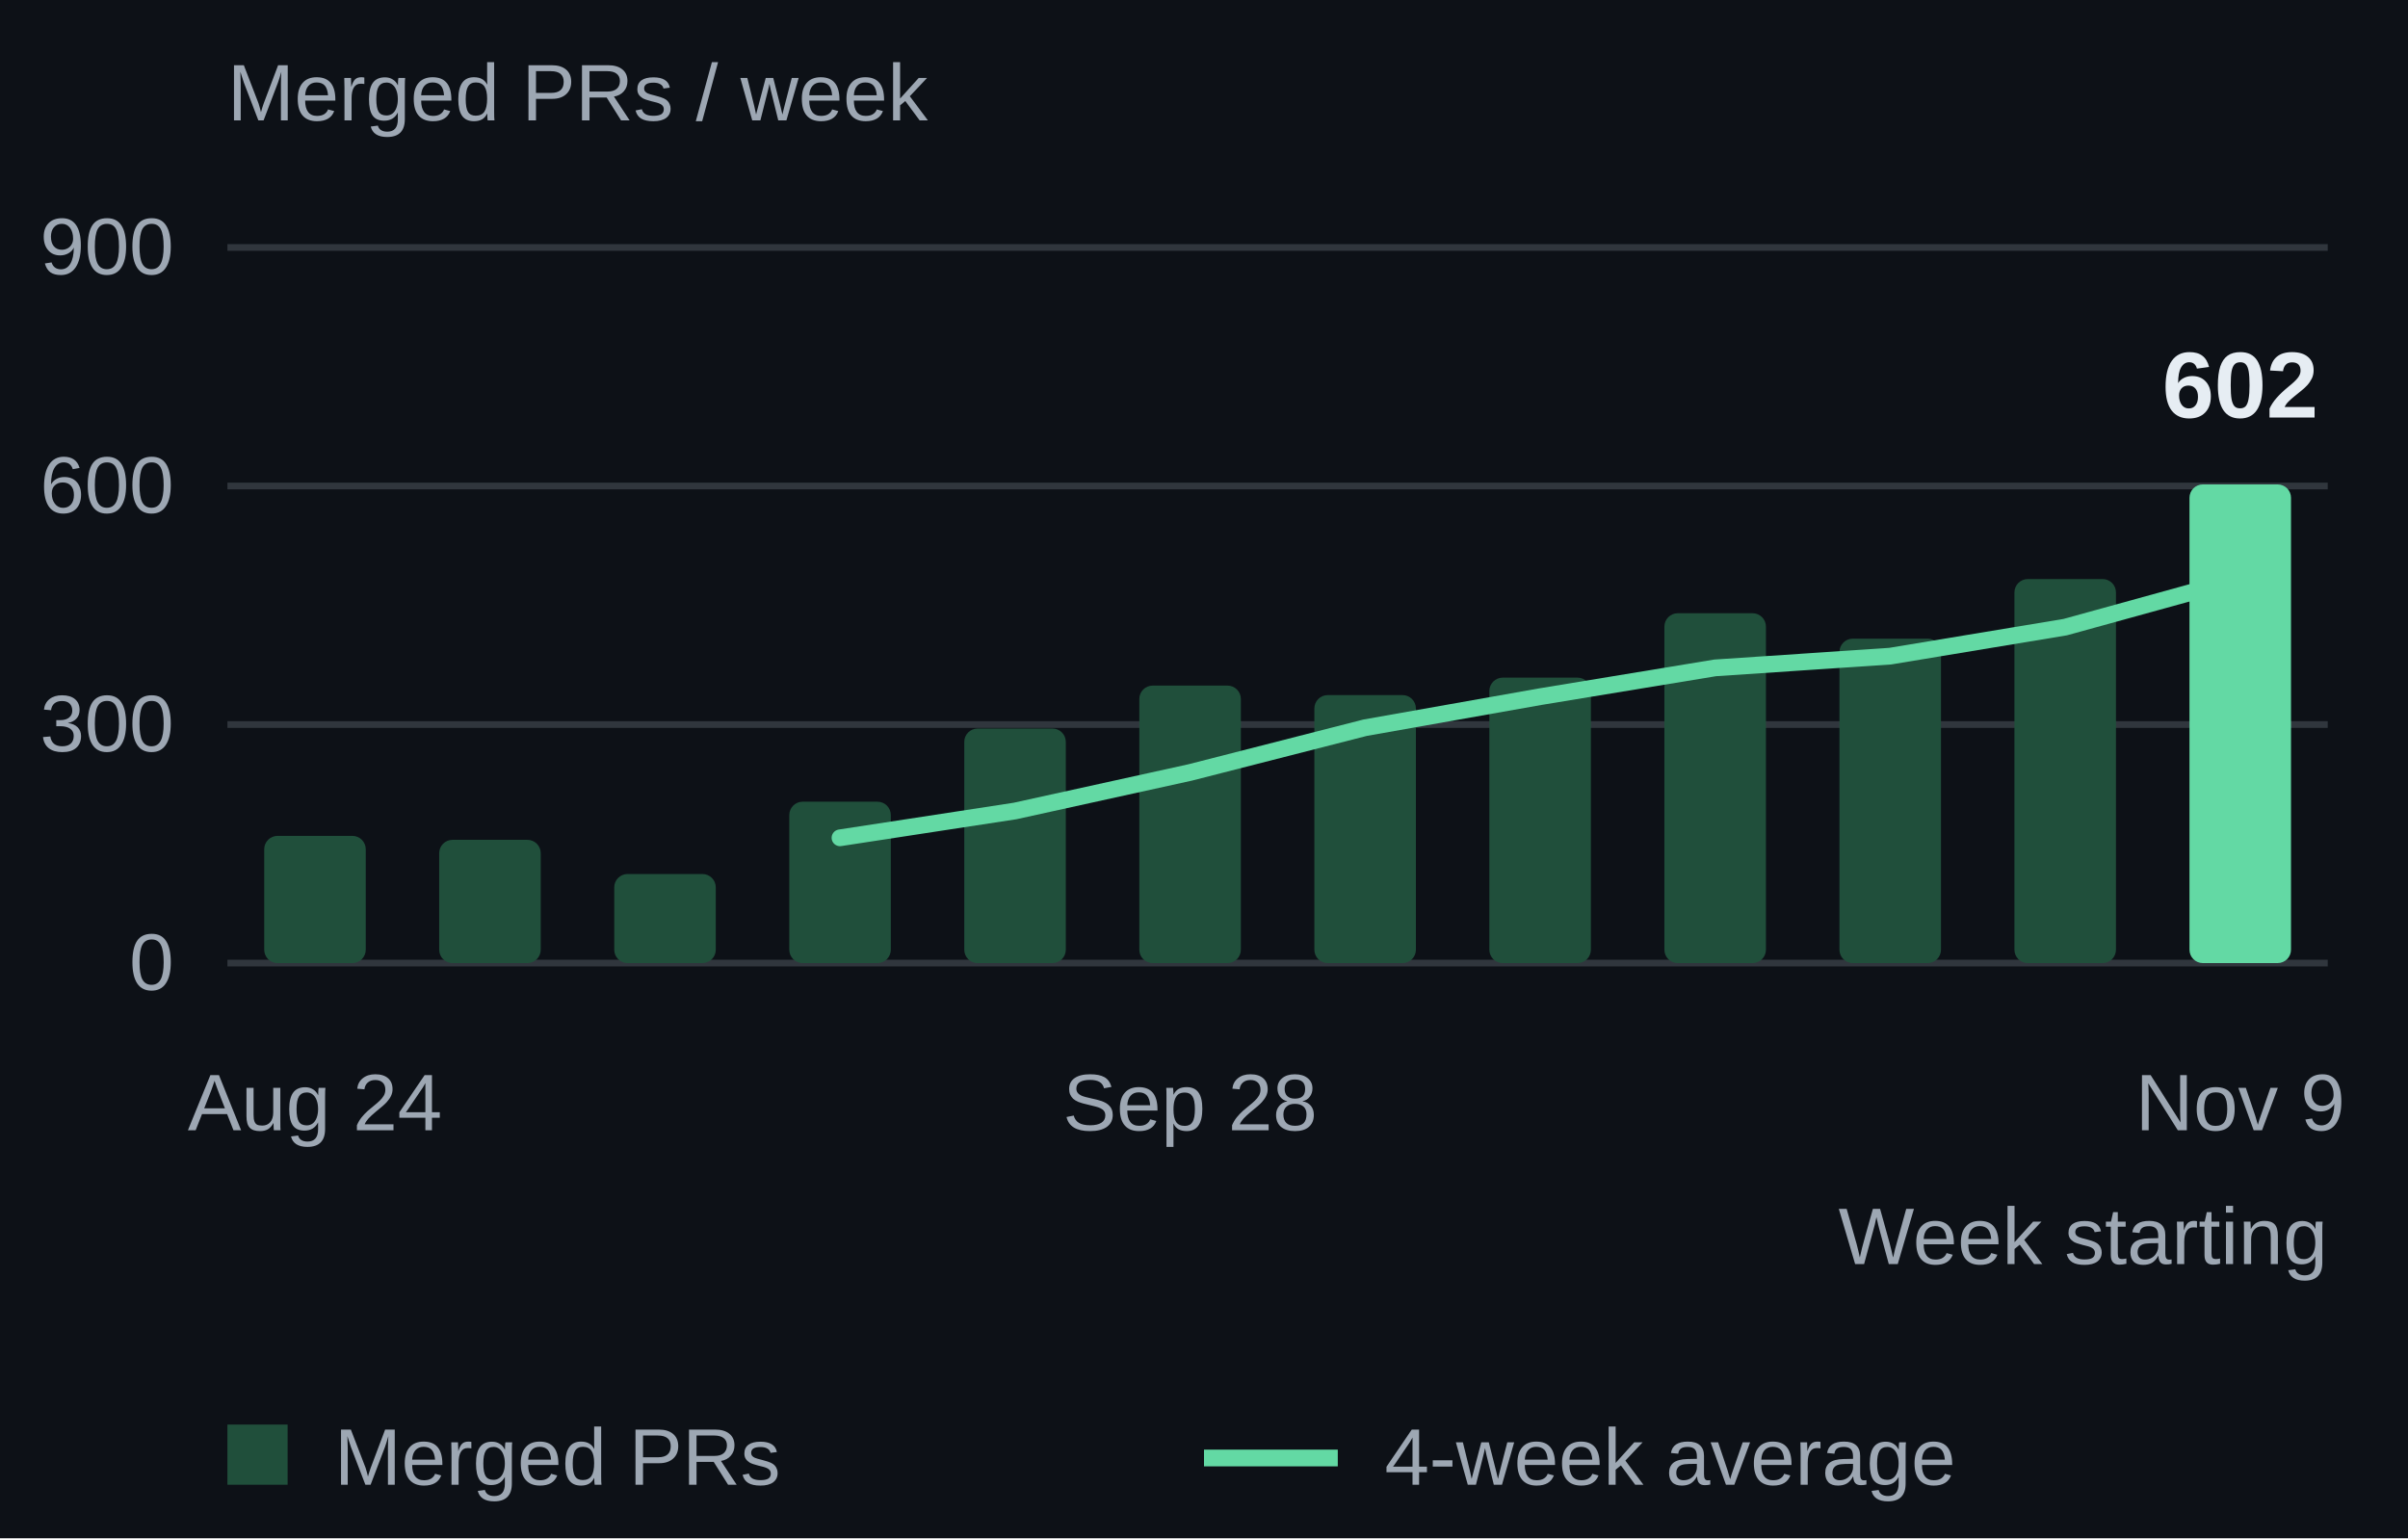
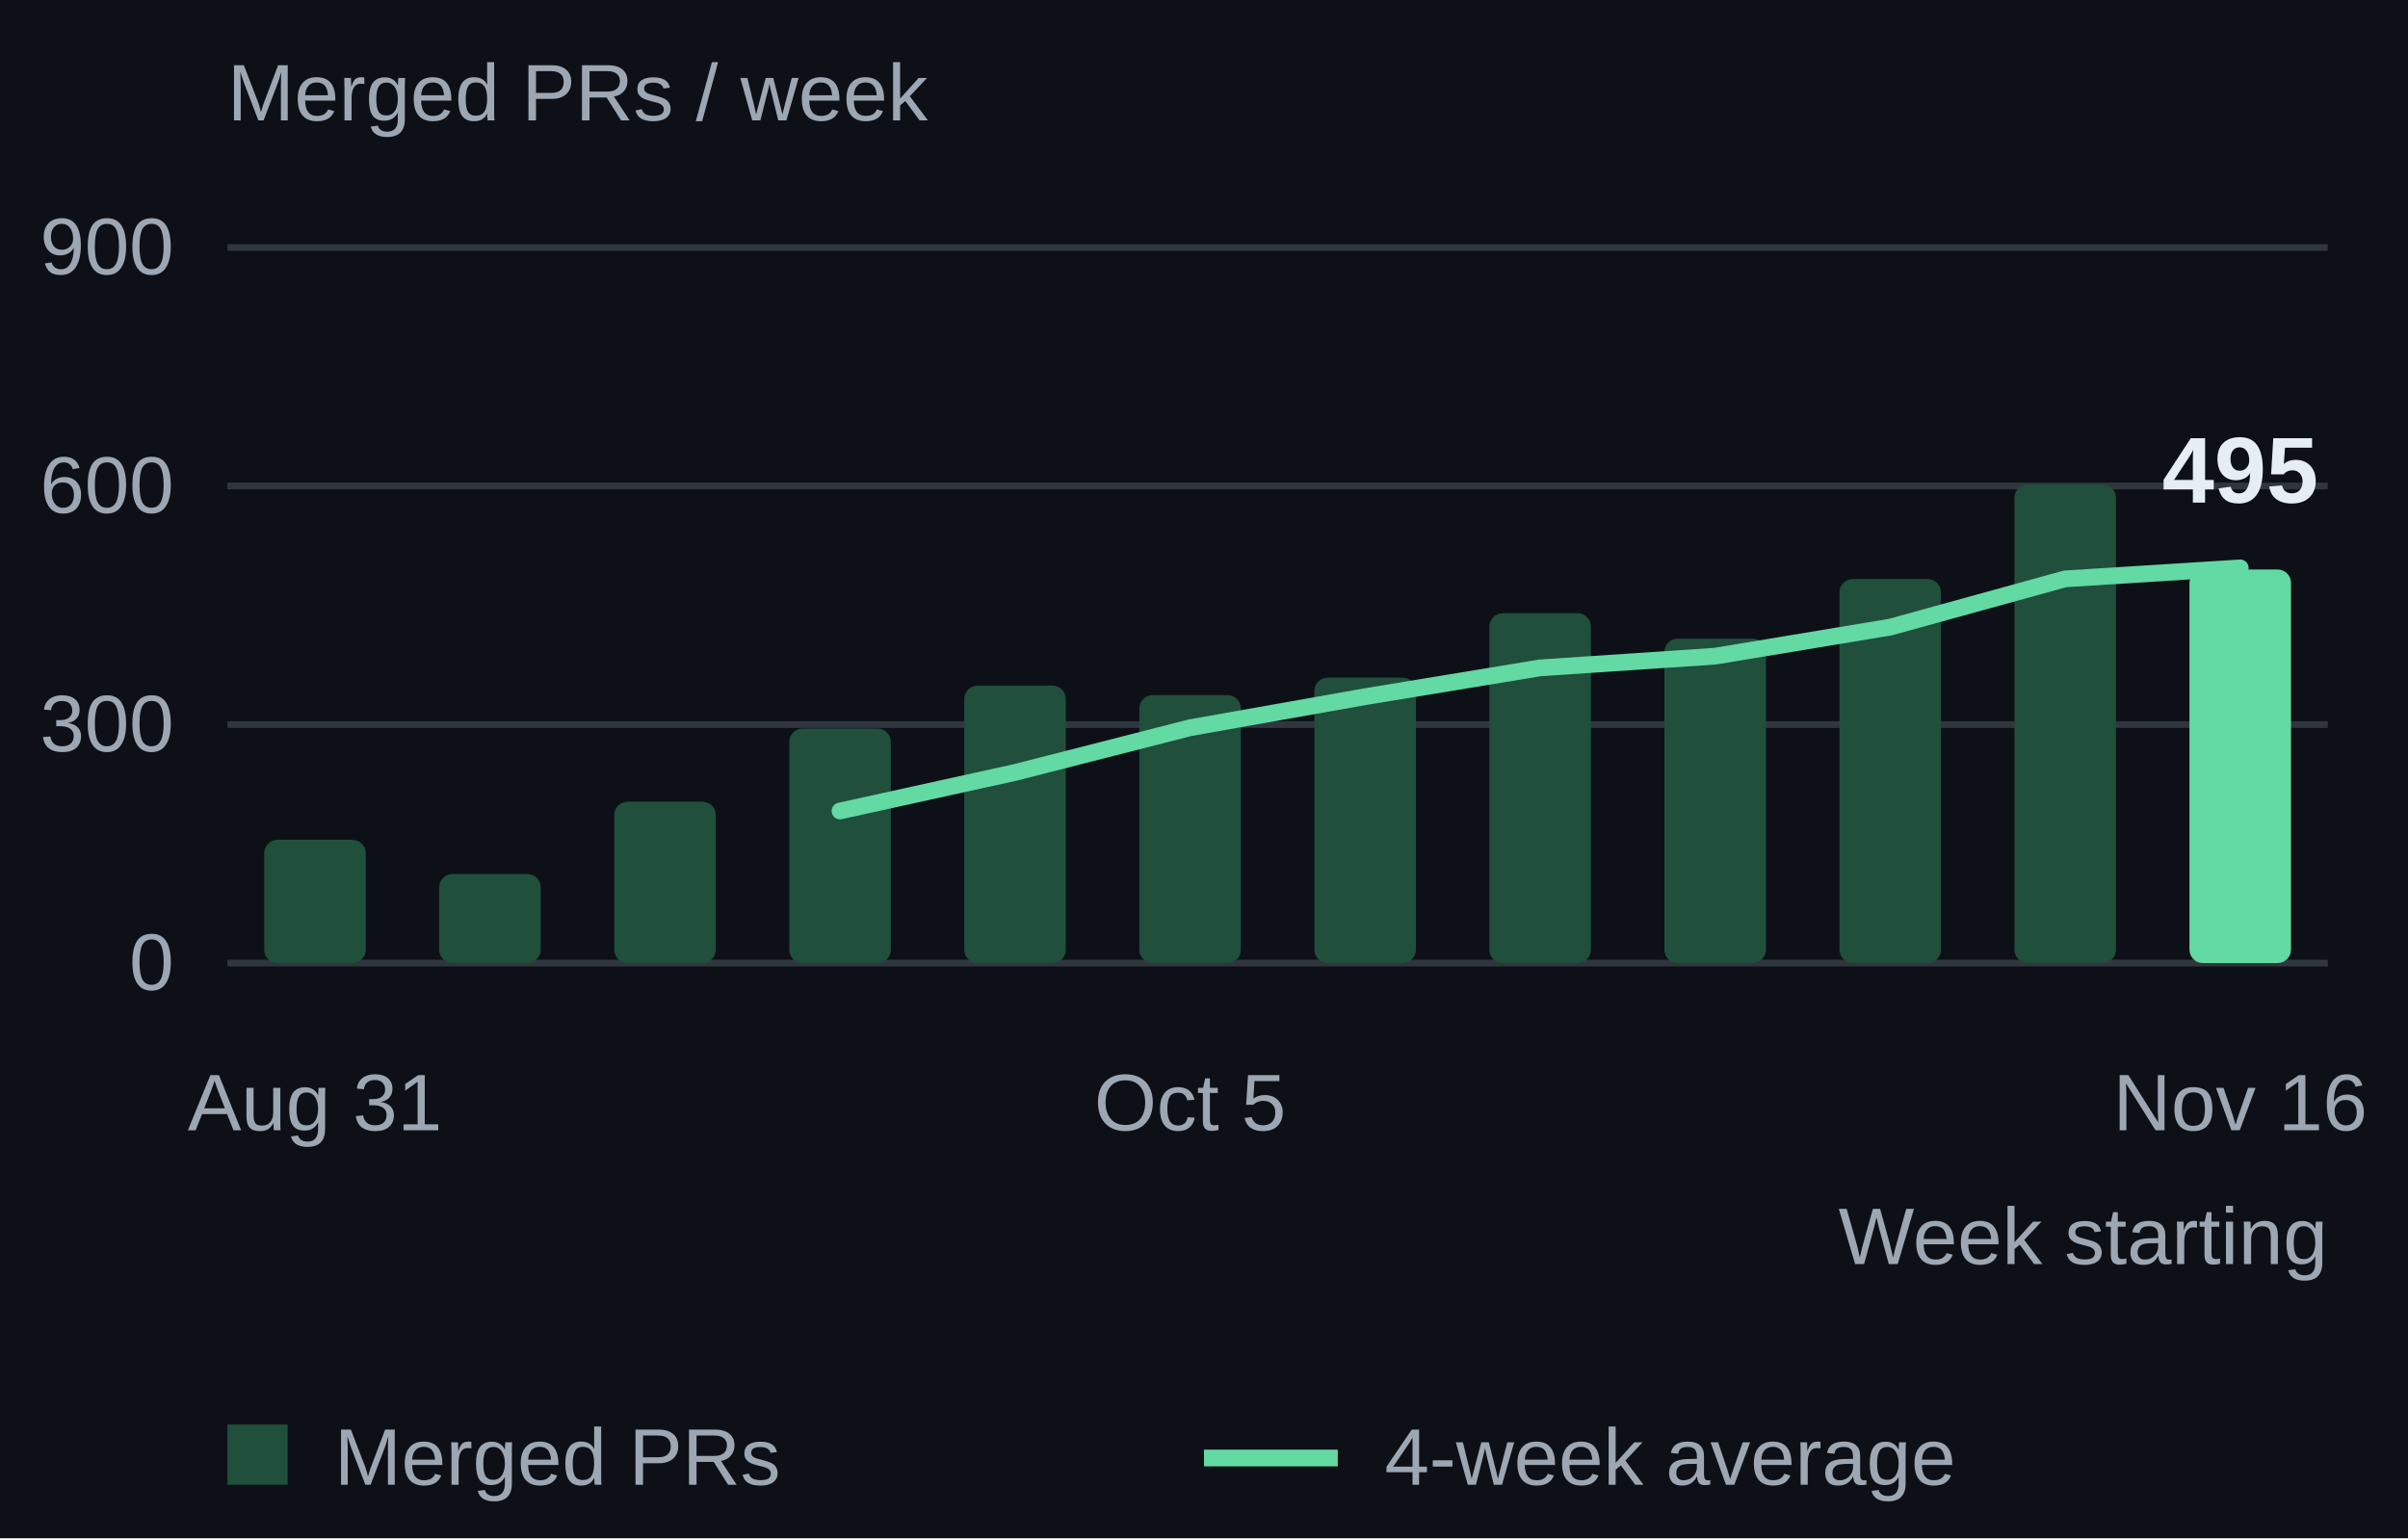
<svg xmlns="http://www.w3.org/2000/svg" width="360" height="230" viewBox="0 0 360 230" role="img">
  <g font-family="-apple-system,BlinkMacSystemFont,Segoe UI,Arial,sans-serif">
    <rect width="360" height="230" fill="#0d1117" />
    <text x="34" y="18" fill="#9da7b3" font-size="12">Merged PRs / week</text>
    <path d="M34 144.0 H348" stroke="#30363d" stroke-width="1" />
    <text x="26" y="148.0" text-anchor="end" fill="#9da7b3" font-size="12">0</text>
    <path d="M34 108.333 H348" stroke="#30363d" stroke-width="1" />
    <text x="26" y="112.333" text-anchor="end" fill="#9da7b3" font-size="12">300</text>
    <path d="M34 72.667 H348" stroke="#30363d" stroke-width="1" />
    <text x="26" y="76.667" text-anchor="end" fill="#9da7b3" font-size="12">600</text>
    <path d="M34 37.0 H348" stroke="#30363d" stroke-width="1" />
    <text x="26" y="41.0" text-anchor="end" fill="#9da7b3" font-size="12">900</text>
-     <rect x="39.50" y="124.98" width="15.18" height="19.02" rx="2" fill="#204f3b" />
-     <rect x="65.66" y="125.57" width="15.18" height="18.43" rx="2" fill="#204f3b" />
-     <rect x="91.83" y="130.68" width="15.18" height="13.32" rx="2" fill="#204f3b" />
-     <rect x="118.00" y="119.87" width="15.18" height="24.13" rx="2" fill="#204f3b" />
-     <rect x="144.16" y="108.93" width="15.18" height="35.07" rx="2" fill="#204f3b" />
-     <rect x="170.33" y="102.51" width="15.18" height="41.49" rx="2" fill="#204f3b" />
-     <rect x="196.50" y="103.93" width="15.18" height="40.07" rx="2" fill="#204f3b" />
-     <rect x="222.66" y="101.32" width="15.18" height="42.68" rx="2" fill="#204f3b" />
-     <rect x="248.83" y="91.69" width="15.18" height="52.31" rx="2" fill="#204f3b" />
-     <rect x="275.00" y="95.49" width="15.18" height="48.51" rx="2" fill="#204f3b" />
-     <rect x="301.16" y="86.58" width="15.18" height="57.42" rx="2" fill="#204f3b" />
-     <rect x="327.33" y="72.43" width="15.18" height="71.57" rx="2" fill="#63d9a4" />
-     <path d="M125.58,125.27 L151.75,121.26 L177.92,115.50 L204.08,108.81 L230.25,104.17 L256.42,99.86 L282.58,98.11 L308.75,93.77 L334.92,86.55" fill="none" stroke="#63d9a4" stroke-width="2.5" stroke-linecap="round" stroke-linejoin="round" />
-     <text x="334.92" y="62.43" text-anchor="middle" fill="#e6edf3" font-size="14" font-weight="600">602</text>
-     <text x="47.08" y="169" text-anchor="middle" fill="#9da7b3" font-size="12">Aug 24</text>
-     <text x="177.92" y="169" text-anchor="middle" fill="#9da7b3" font-size="12">Sep 28</text>
-     <text x="334.92" y="169" text-anchor="middle" fill="#9da7b3" font-size="12">Nov 9</text>
+     <rect x="39.50" y="125.57" width="15.18" height="18.43" rx="2" fill="#204f3b" />
+     <rect x="65.66" y="130.68" width="15.18" height="13.32" rx="2" fill="#204f3b" />
+     <rect x="91.83" y="119.87" width="15.18" height="24.13" rx="2" fill="#204f3b" />
+     <rect x="118.00" y="108.93" width="15.18" height="35.07" rx="2" fill="#204f3b" />
+     <rect x="144.16" y="102.51" width="15.18" height="41.49" rx="2" fill="#204f3b" />
+     <rect x="170.33" y="103.93" width="15.18" height="40.07" rx="2" fill="#204f3b" />
+     <rect x="196.50" y="101.32" width="15.18" height="42.68" rx="2" fill="#204f3b" />
+     <rect x="222.66" y="91.69" width="15.18" height="52.31" rx="2" fill="#204f3b" />
+     <rect x="248.83" y="95.49" width="15.18" height="48.51" rx="2" fill="#204f3b" />
+     <rect x="275.00" y="86.58" width="15.18" height="57.42" rx="2" fill="#204f3b" />
+     <rect x="301.16" y="72.43" width="15.18" height="71.57" rx="2" fill="#204f3b" />
+     <rect x="327.33" y="85.15" width="15.18" height="58.85" rx="2" fill="#63d9a4" />
+     <path d="M125.58,121.26 L151.75,115.50 L177.92,108.81 L204.08,104.17 L230.25,99.86 L256.42,98.11 L282.58,93.77 L308.75,86.55 L334.92,84.91" fill="none" stroke="#63d9a4" stroke-width="2.5" stroke-linecap="round" stroke-linejoin="round" />
+     <text x="334.92" y="75.15" text-anchor="middle" fill="#e6edf3" font-size="14" font-weight="600">495</text>
+     <text x="47.08" y="169" text-anchor="middle" fill="#9da7b3" font-size="12">Aug 31</text>
+     <text x="177.92" y="169" text-anchor="middle" fill="#9da7b3" font-size="12">Oct 5</text>
+     <text x="334.92" y="169" text-anchor="middle" fill="#9da7b3" font-size="12">Nov 16</text>
    <text x="348" y="189" text-anchor="end" fill="#9da7b3" font-size="12">Week starting</text>
    <rect x="34" y="213" width="9" height="9" fill="#204f3b" />
    <text x="50" y="222" fill="#9da7b3" font-size="12">Merged PRs</text>
    <path d="M180 218 h20" stroke="#63d9a4" stroke-width="2.5" />
    <text x="207" y="222" fill="#9da7b3" font-size="12">4-week average</text>
  </g>
</svg>
